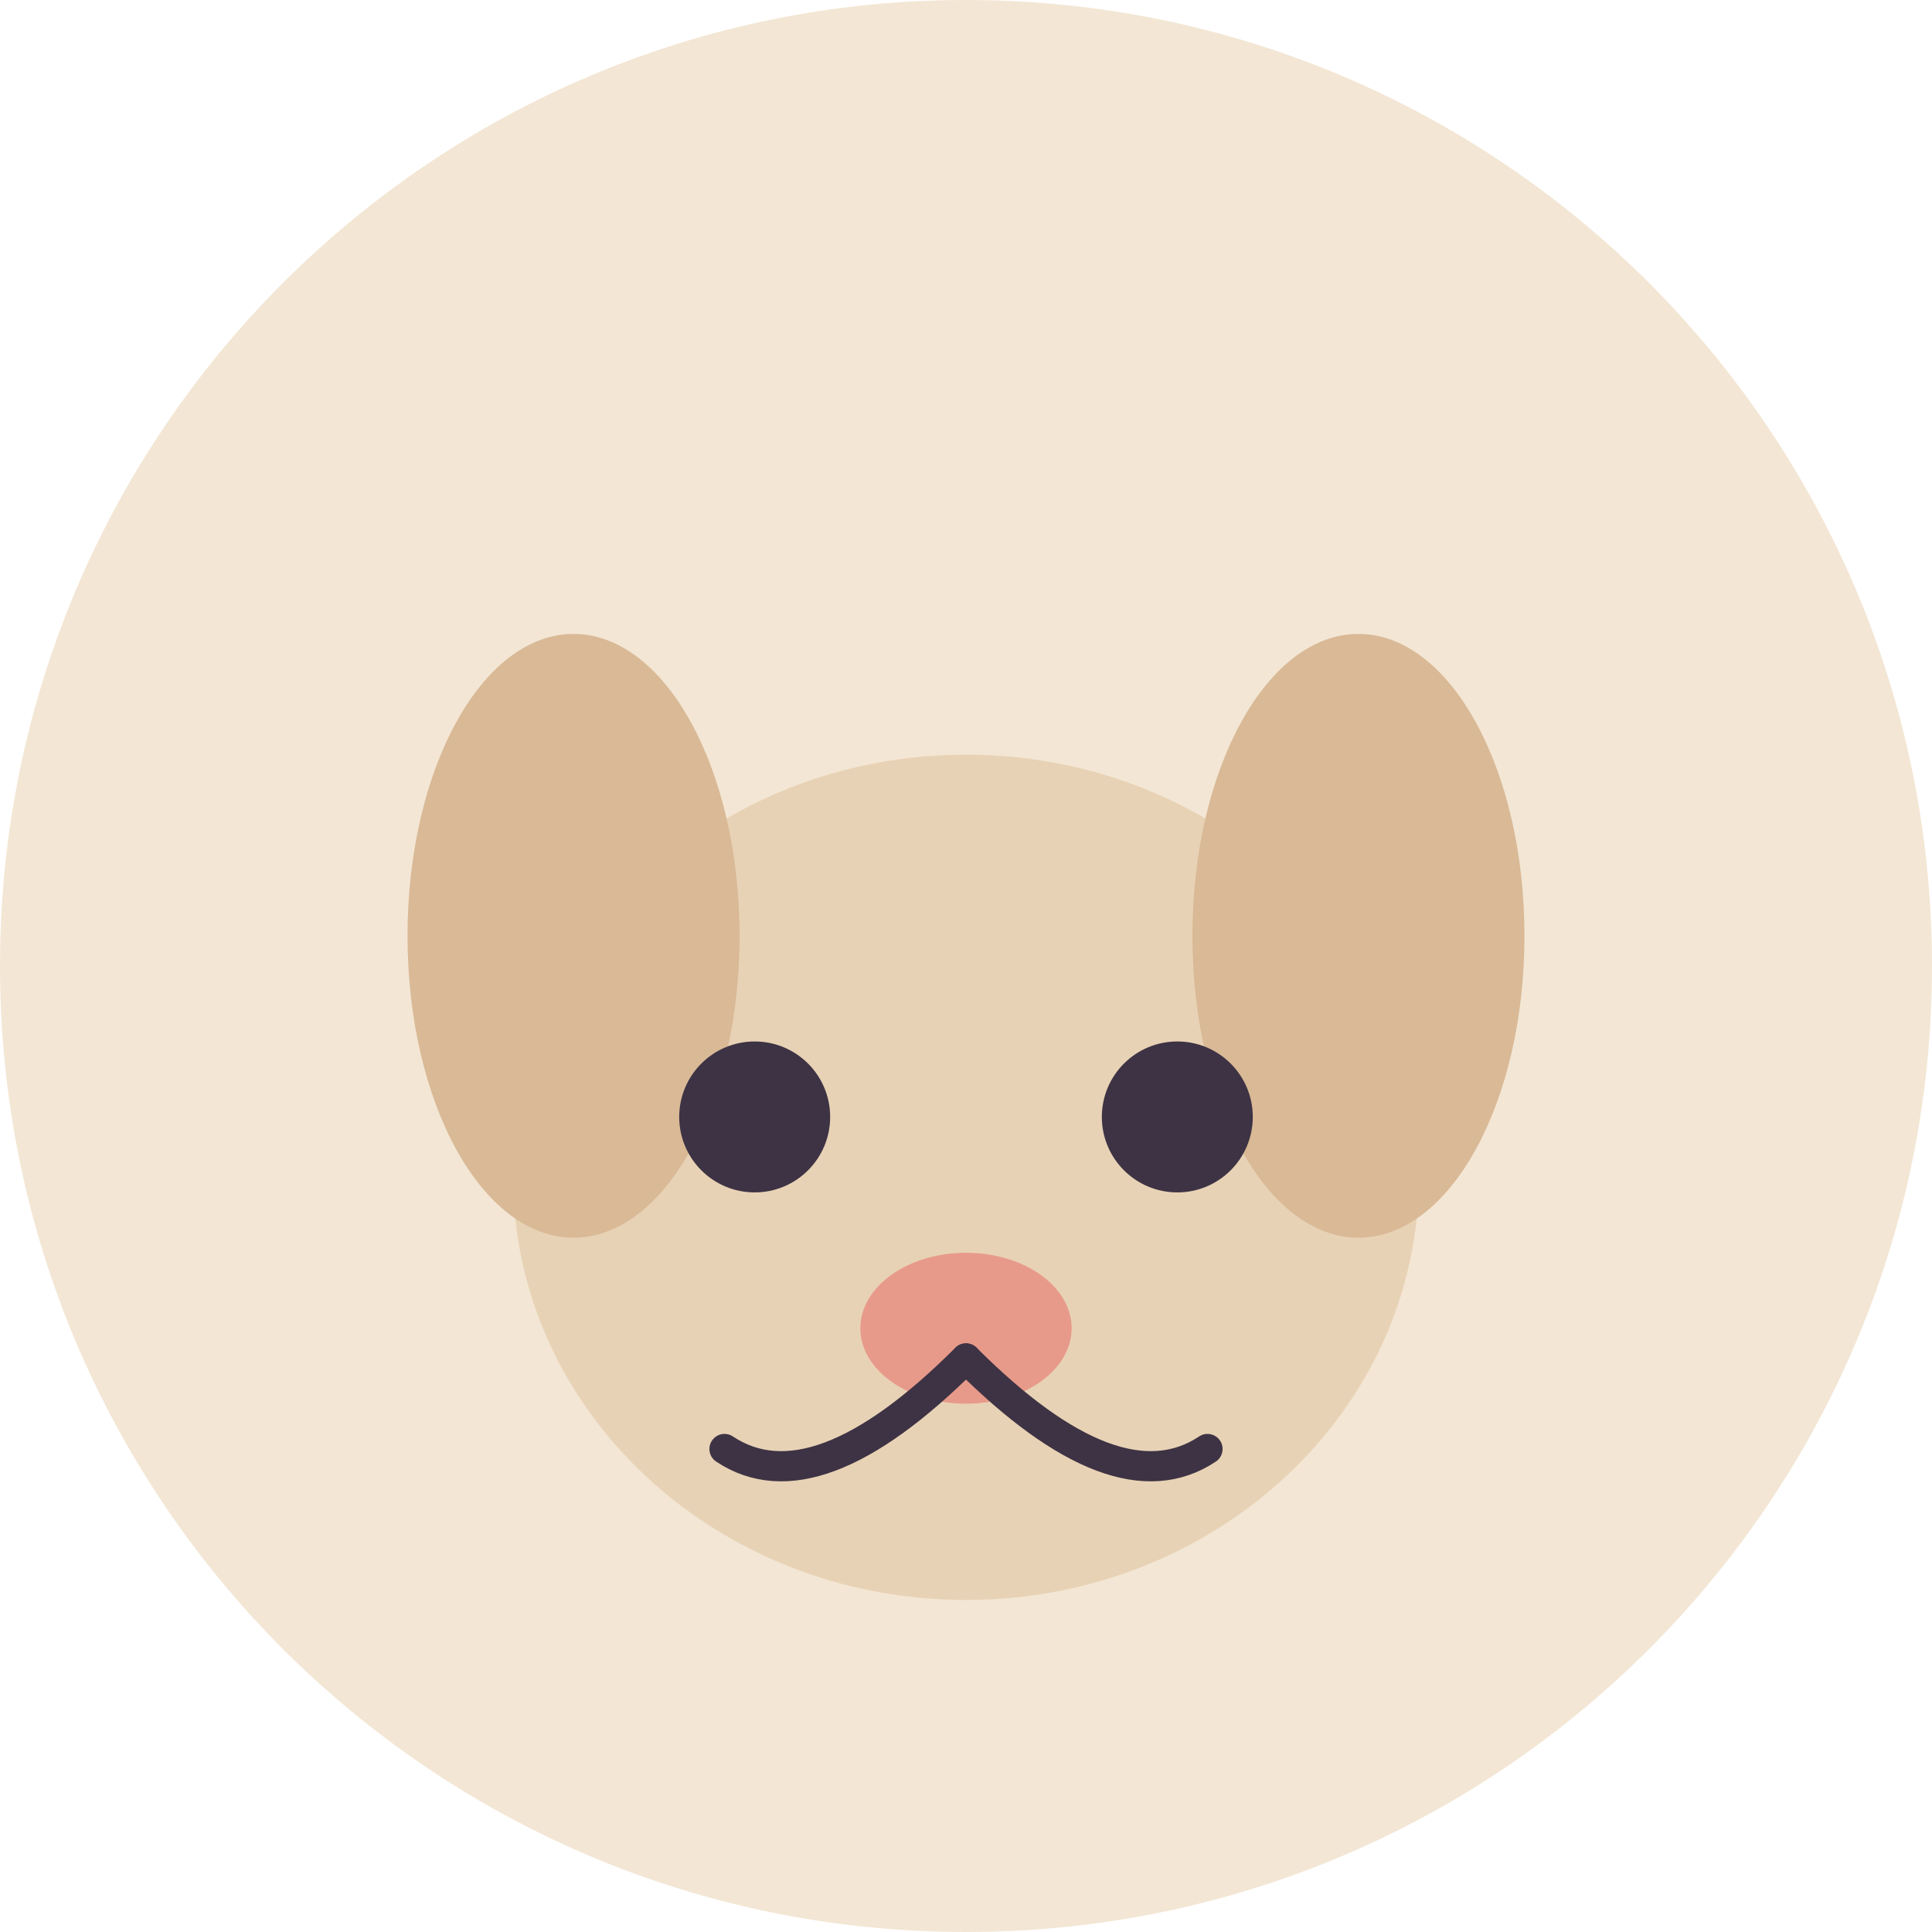
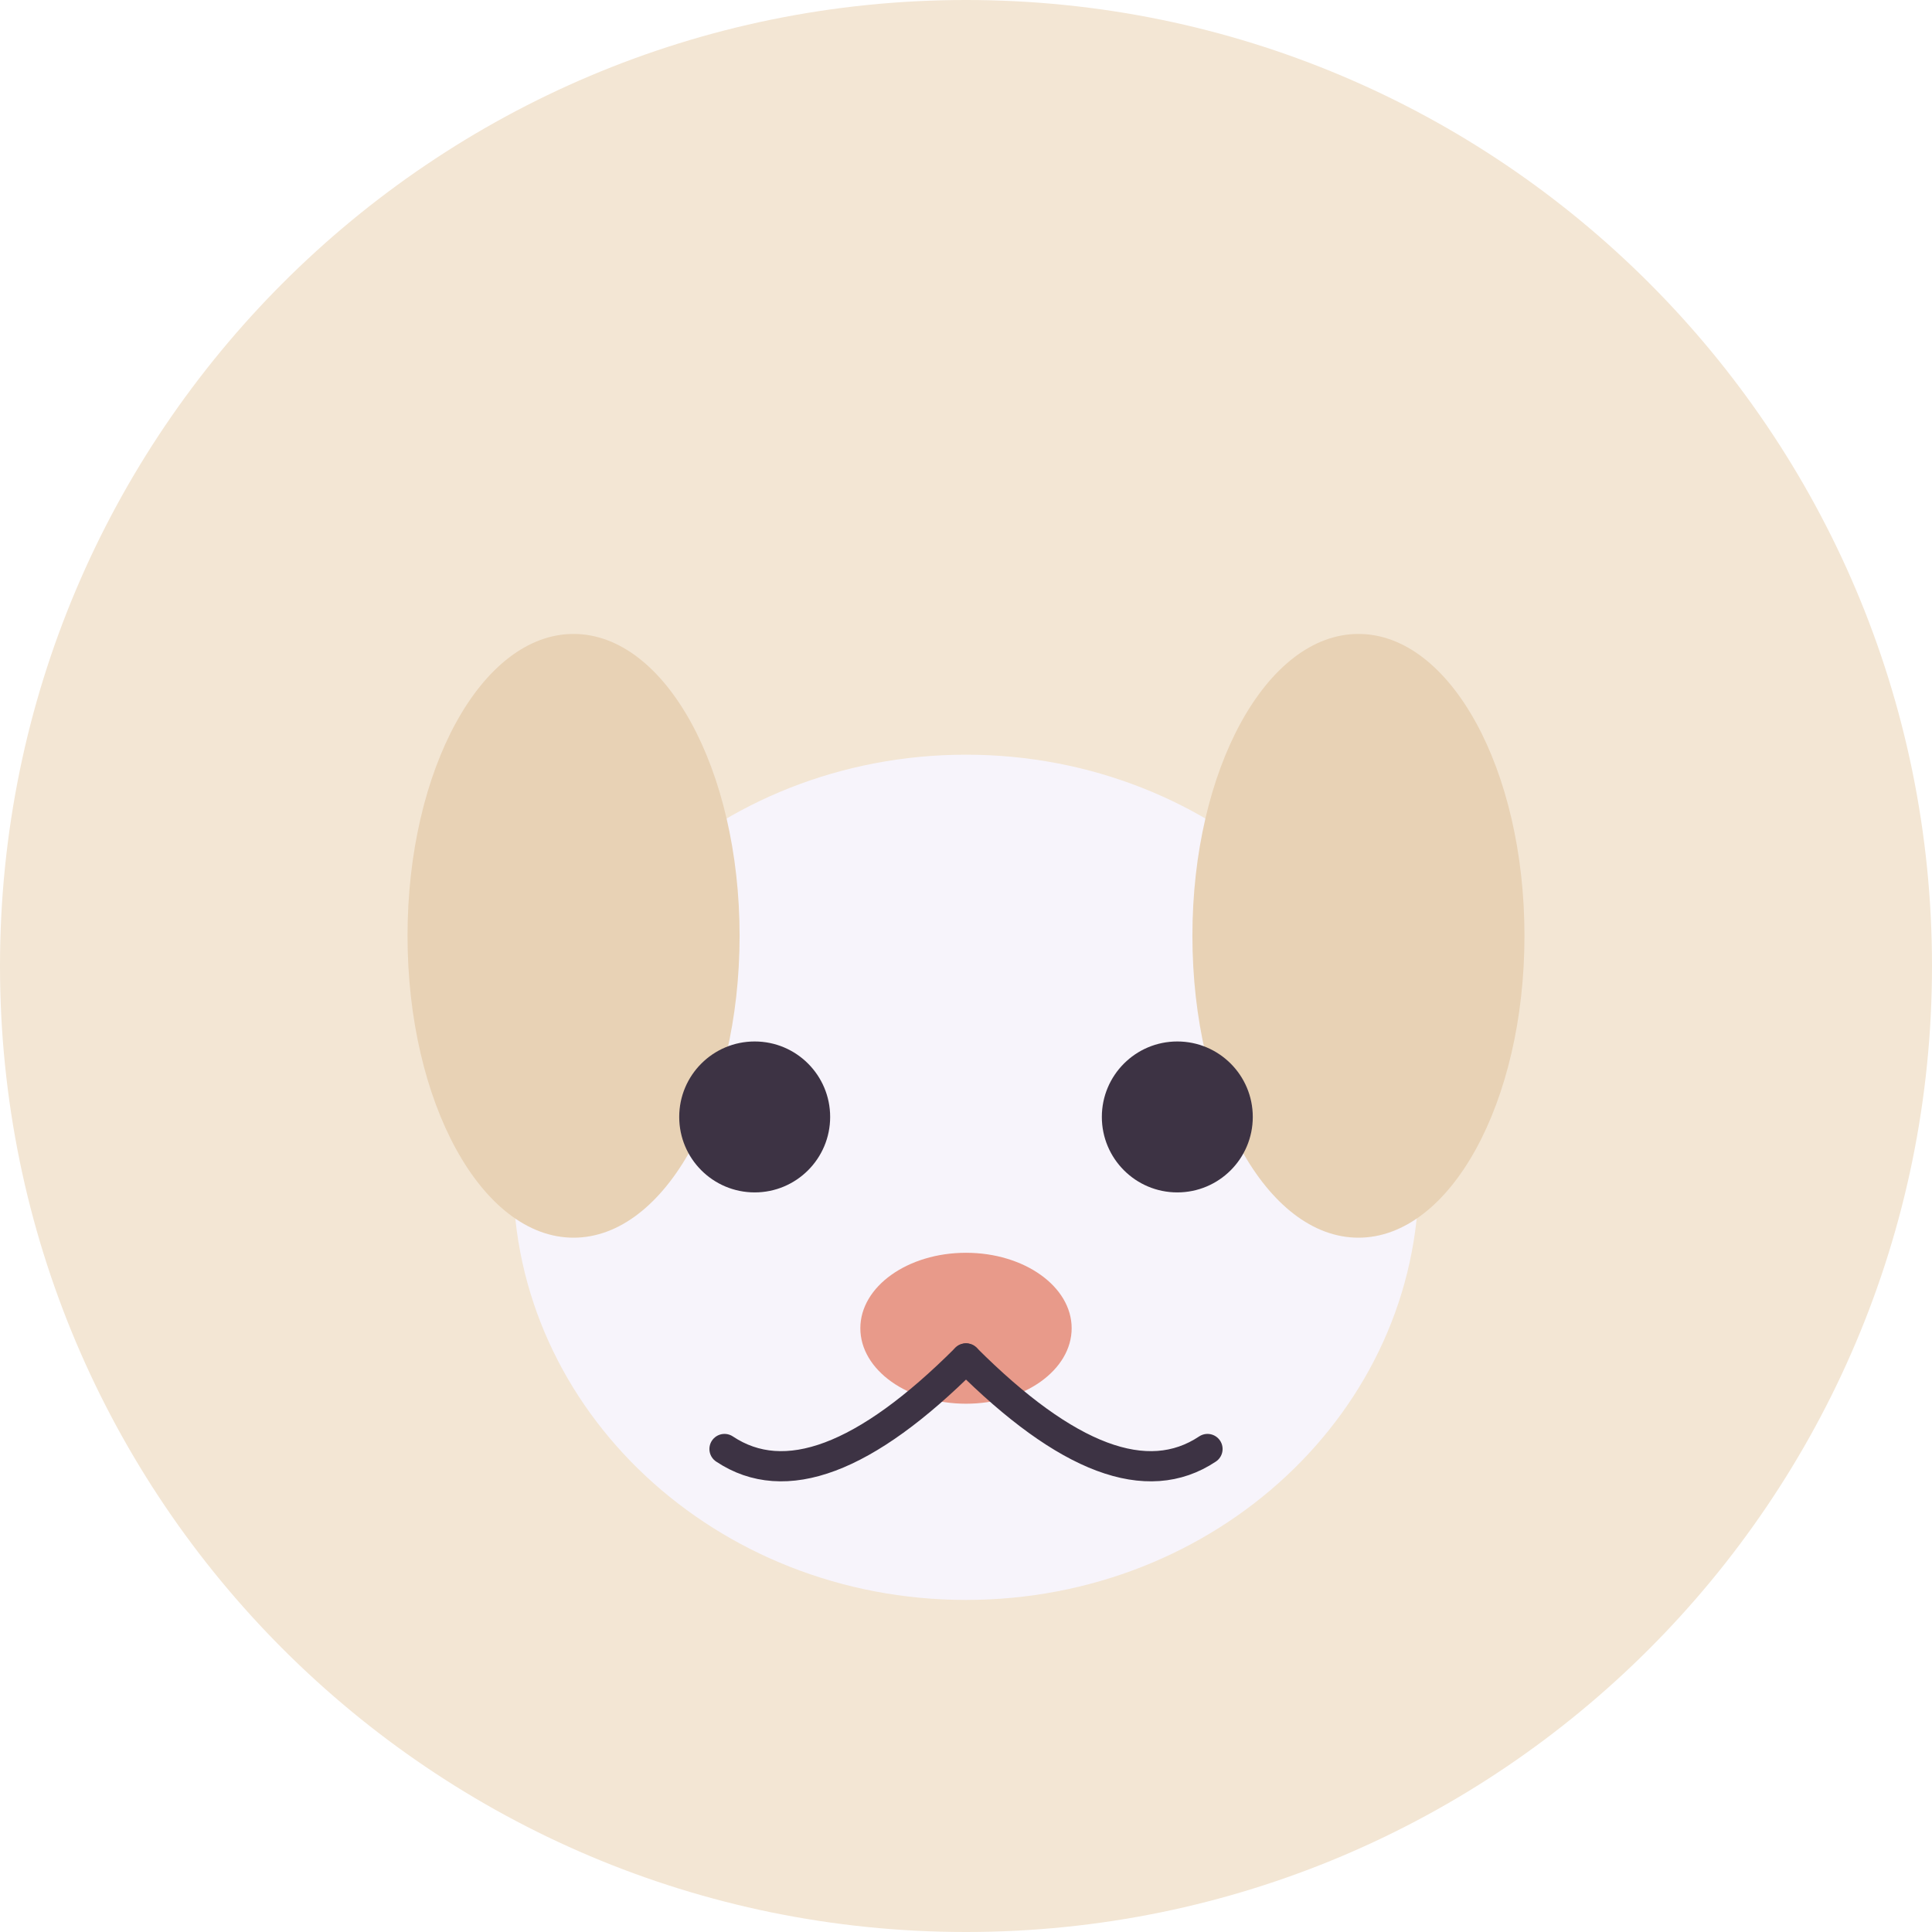
- <svg xmlns="http://www.w3.org/2000/svg" viewBox="0 0 128 128" role="img" aria-label="Dog cream">
+ <svg xmlns="http://www.w3.org/2000/svg" viewBox="0 0 128 128" role="img" aria-label="Dog white">
  <circle cx="64" cy="64" r="64" fill="#F3E6D4" />
-   <ellipse cx="64" cy="78" rx="30" ry="28" fill="#E8D2B5" />
-   <ellipse cx="38" cy="62" rx="11" ry="20" fill="#D9B996" />
-   <ellipse cx="90" cy="62" rx="11" ry="20" fill="#D9B996" />
+   <ellipse cx="64" cy="78" rx="30" ry="28" fill="#F7F4FB" />
+   <ellipse cx="38" cy="62" rx="11" ry="20" fill="#E8D2B5" />
+   <ellipse cx="90" cy="62" rx="11" ry="20" fill="#E8D2B5" />
  <circle cx="50" cy="74" r="5" fill="#3D3344" />
  <circle cx="78" cy="74" r="5" fill="#3D3344" />
  <ellipse cx="64" cy="88" rx="7" ry="5" fill="#E89A8A" />
  <path d="M64 90 Q54 100 48 96" fill="none" stroke="#3D3344" stroke-width="2" stroke-linecap="round" />
  <path d="M64 90 Q74 100 80 96" fill="none" stroke="#3D3344" stroke-width="2" stroke-linecap="round" />
</svg>
